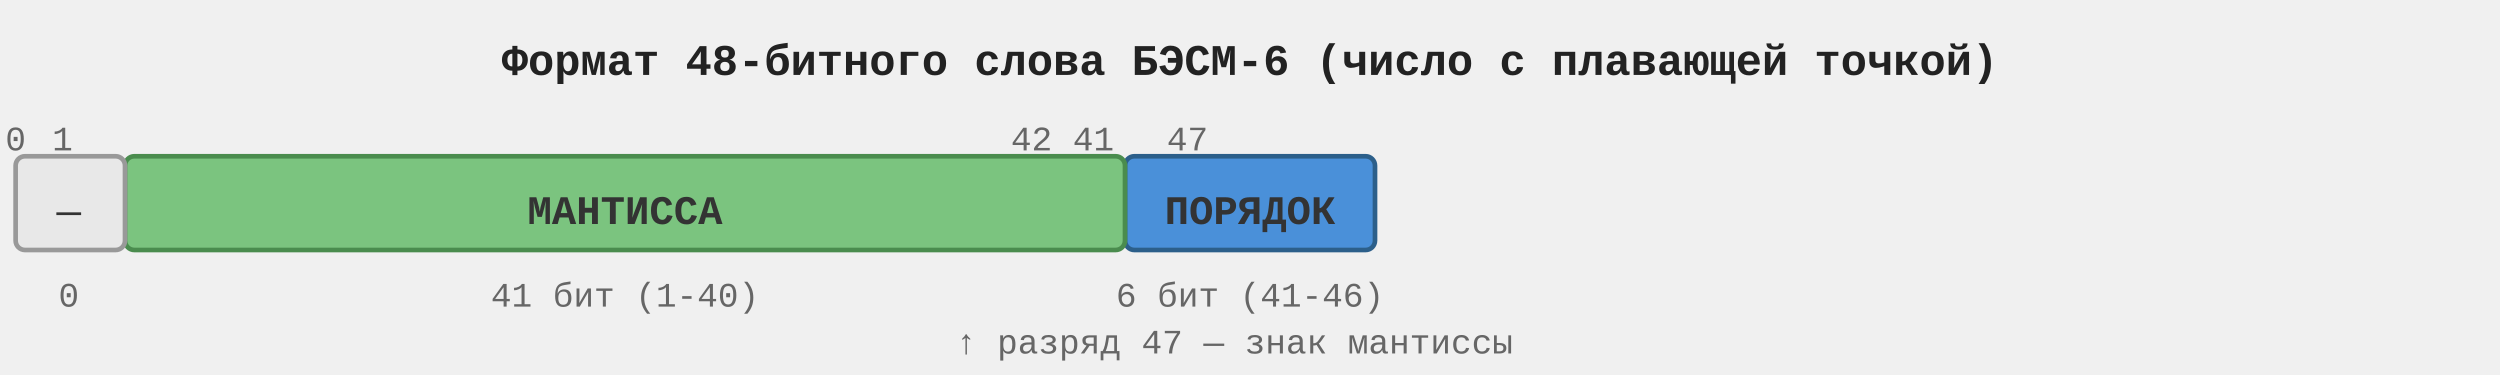
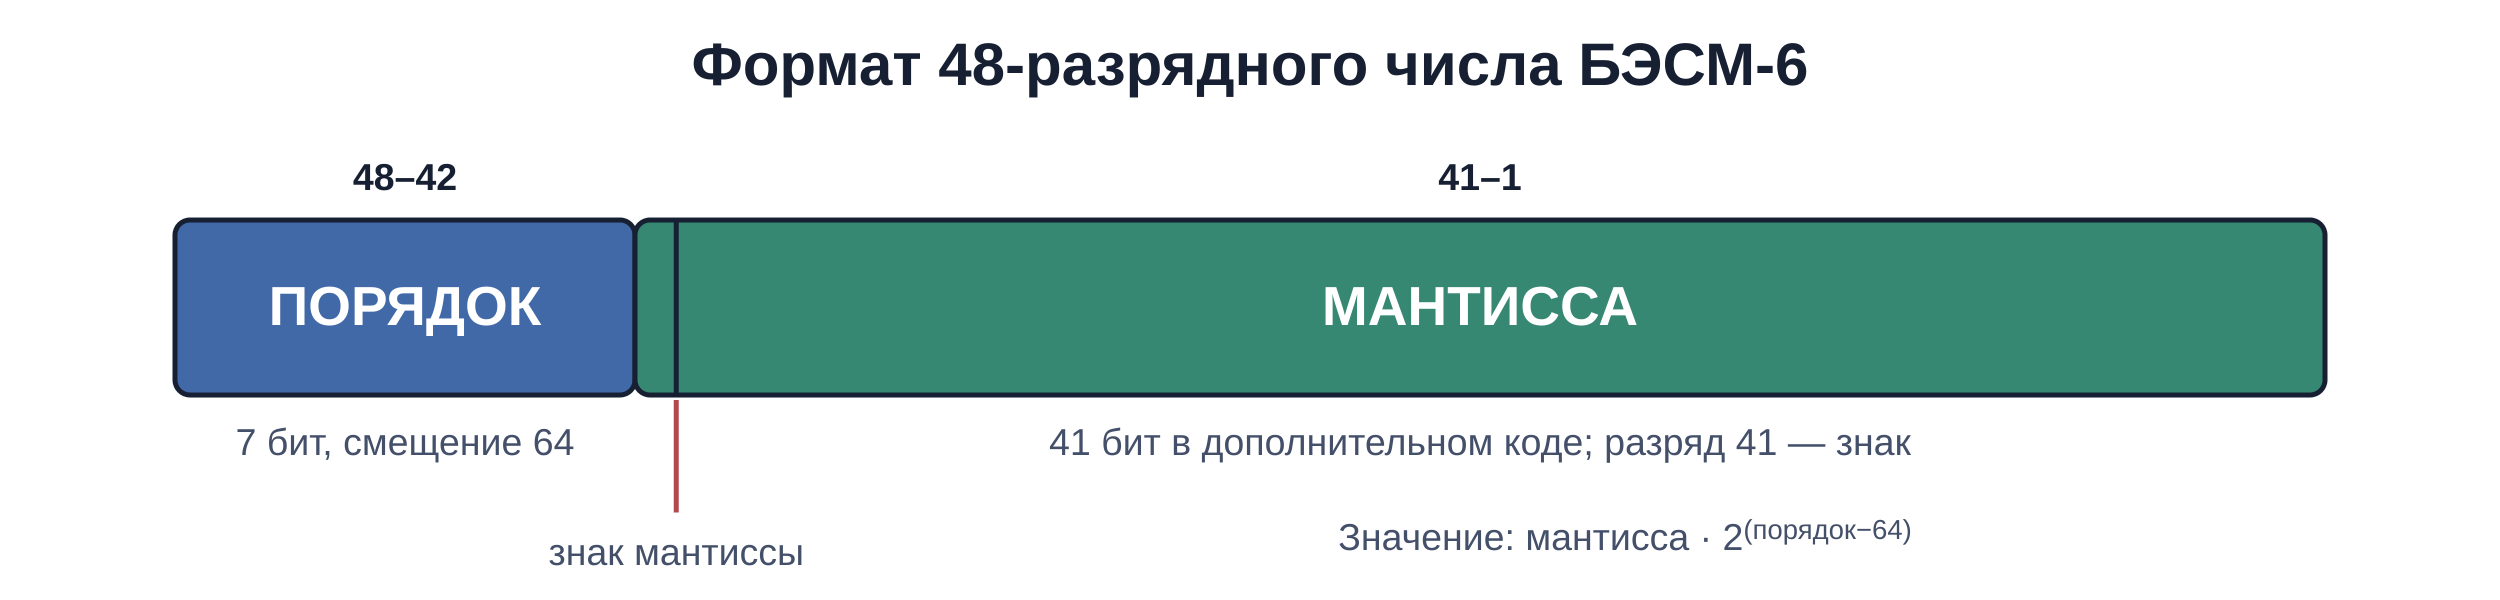
- <svg xmlns="http://www.w3.org/2000/svg" viewBox="0 0 800 120" width="800" height="120">
-   <style>
-     text { font-family: 'Courier New', monospace; font-size: 13px; fill: #333; text-anchor: middle; dominant-baseline: middle; }
-     .label { font-size: 11px; fill: #666; }
-     .title { font-size: 14px; font-weight: bold; fill: #222; }
+ <svg xmlns="http://www.w3.org/2000/svg" width="1000" height="240" viewBox="0 0 1000 240" data-theme="color" role="img" aria-labelledby="title desc">
+   <defs>
+     <style>
+     text{font-family:"Segoe UI",Arial,sans-serif;fill:#172033;text-anchor:middle}.title{font-size:24px;font-weight:700}.range{font-size:15px;font-weight:650}.main{font-size:22px;font-weight:700;fill:#fff}.sub{font-size:15px;fill:#44506a}.edge{stroke:#172033;stroke-width:2;vector-effect:non-scaling-stroke}
  </style>
-   <text x="400" y="20" class="title">Формат 48-битного слова БЭСМ-6 (число с плавающей точкой)</text>
-   <text x="380" y="45" class="label">47</text>
-   <text x="340" y="45" class="label">42 41</text>
-   <text x="20" y="45" class="label">1</text>
-   <text x="5" y="45" class="label">0</text>
-   <rect x="360" y="50" width="80" height="30" rx="3" fill="#4A90D9" stroke="#2C5F8A" stroke-width="1.5" />
-   <rect x="40" y="50" width="320" height="30" rx="3" fill="#7BC47F" stroke="#4A8C4E" stroke-width="1.5" />
-   <rect x="5" y="50" width="35" height="30" rx="3" fill="#E8E8E8" stroke="#999" stroke-width="1.5" />
-   <text x="400" y="68" fill="white" font-weight="bold">ПОРЯДОК</text>
-   <text x="200" y="68" fill="white" font-weight="bold">МАНТИССА</text>
-   <text x="22" y="68" fill="#666">—</text>
-   <text x="400" y="95" class="label">6 бит (41-46)</text>
-   <text x="200" y="95" class="label">41 бит (1-40)</text>
-   <text x="22" y="95" class="label">0</text>
-   <text x="395" y="110" class="label">↑ разряд 47 — знак мантиссы</text>
+   </defs>
+   <rect width="1000" height="240" fill="#fff" />
+   <text class="title" x="500" y="34">Формат 48-разрядного числа БЭСМ-6</text>
+   <text class="range" x="162" y="76">48–42</text>
+   <text class="range" x="592" y="76">41–1</text>
+   <rect class="edge" x="70" y="88" width="184" height="70" rx="6" fill="#4169a8" />
+   <rect class="edge" x="254" y="88" width="676" height="70" rx="6" fill="#368873" />
+   <line class="edge" x1="270.5" y1="88" x2="270.5" y2="158" />
+   <text class="main" x="162" y="130">ПОРЯДОК</text>
+   <text class="main" x="592" y="130">МАНТИССА</text>
+   <text class="sub" x="162" y="182">7 бит, смещение 64</text>
+   <text class="sub" x="592" y="182">41 бит в дополнительном коде; разряд 41 — знак</text>
+   <path d="M270.5 160V205" fill="none" stroke="#b4494d" stroke-width="2" />
+   <text class="sub" x="270.5" y="226" fill="#b4494d">знак мантиссы</text>
+   <text class="sub" x="650" y="220">Значение: мантисса · 2<tspan baseline-shift="super" font-size="11">(порядок−64)</tspan>
+   </text>
</svg>
